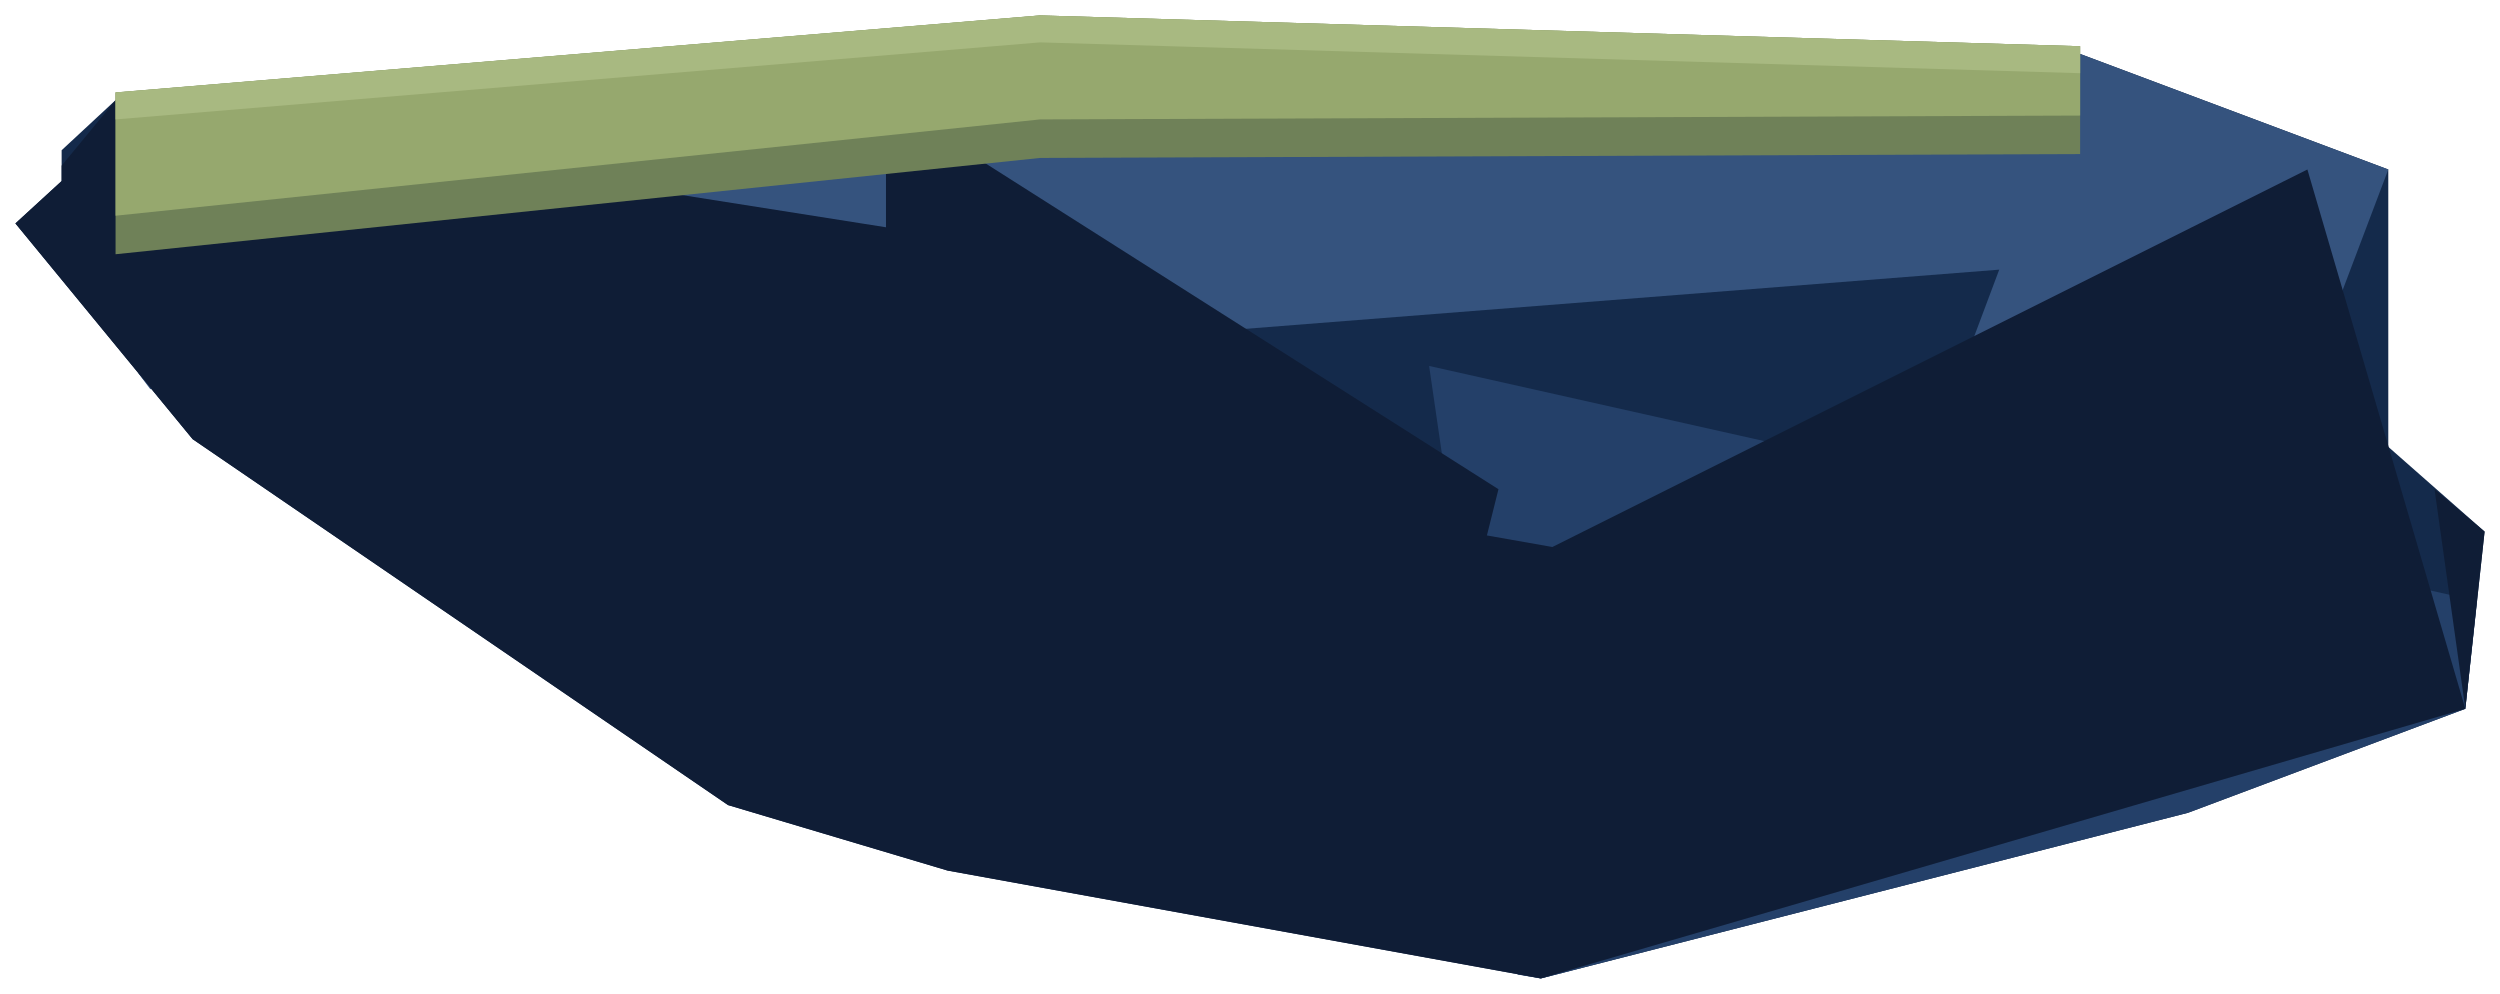
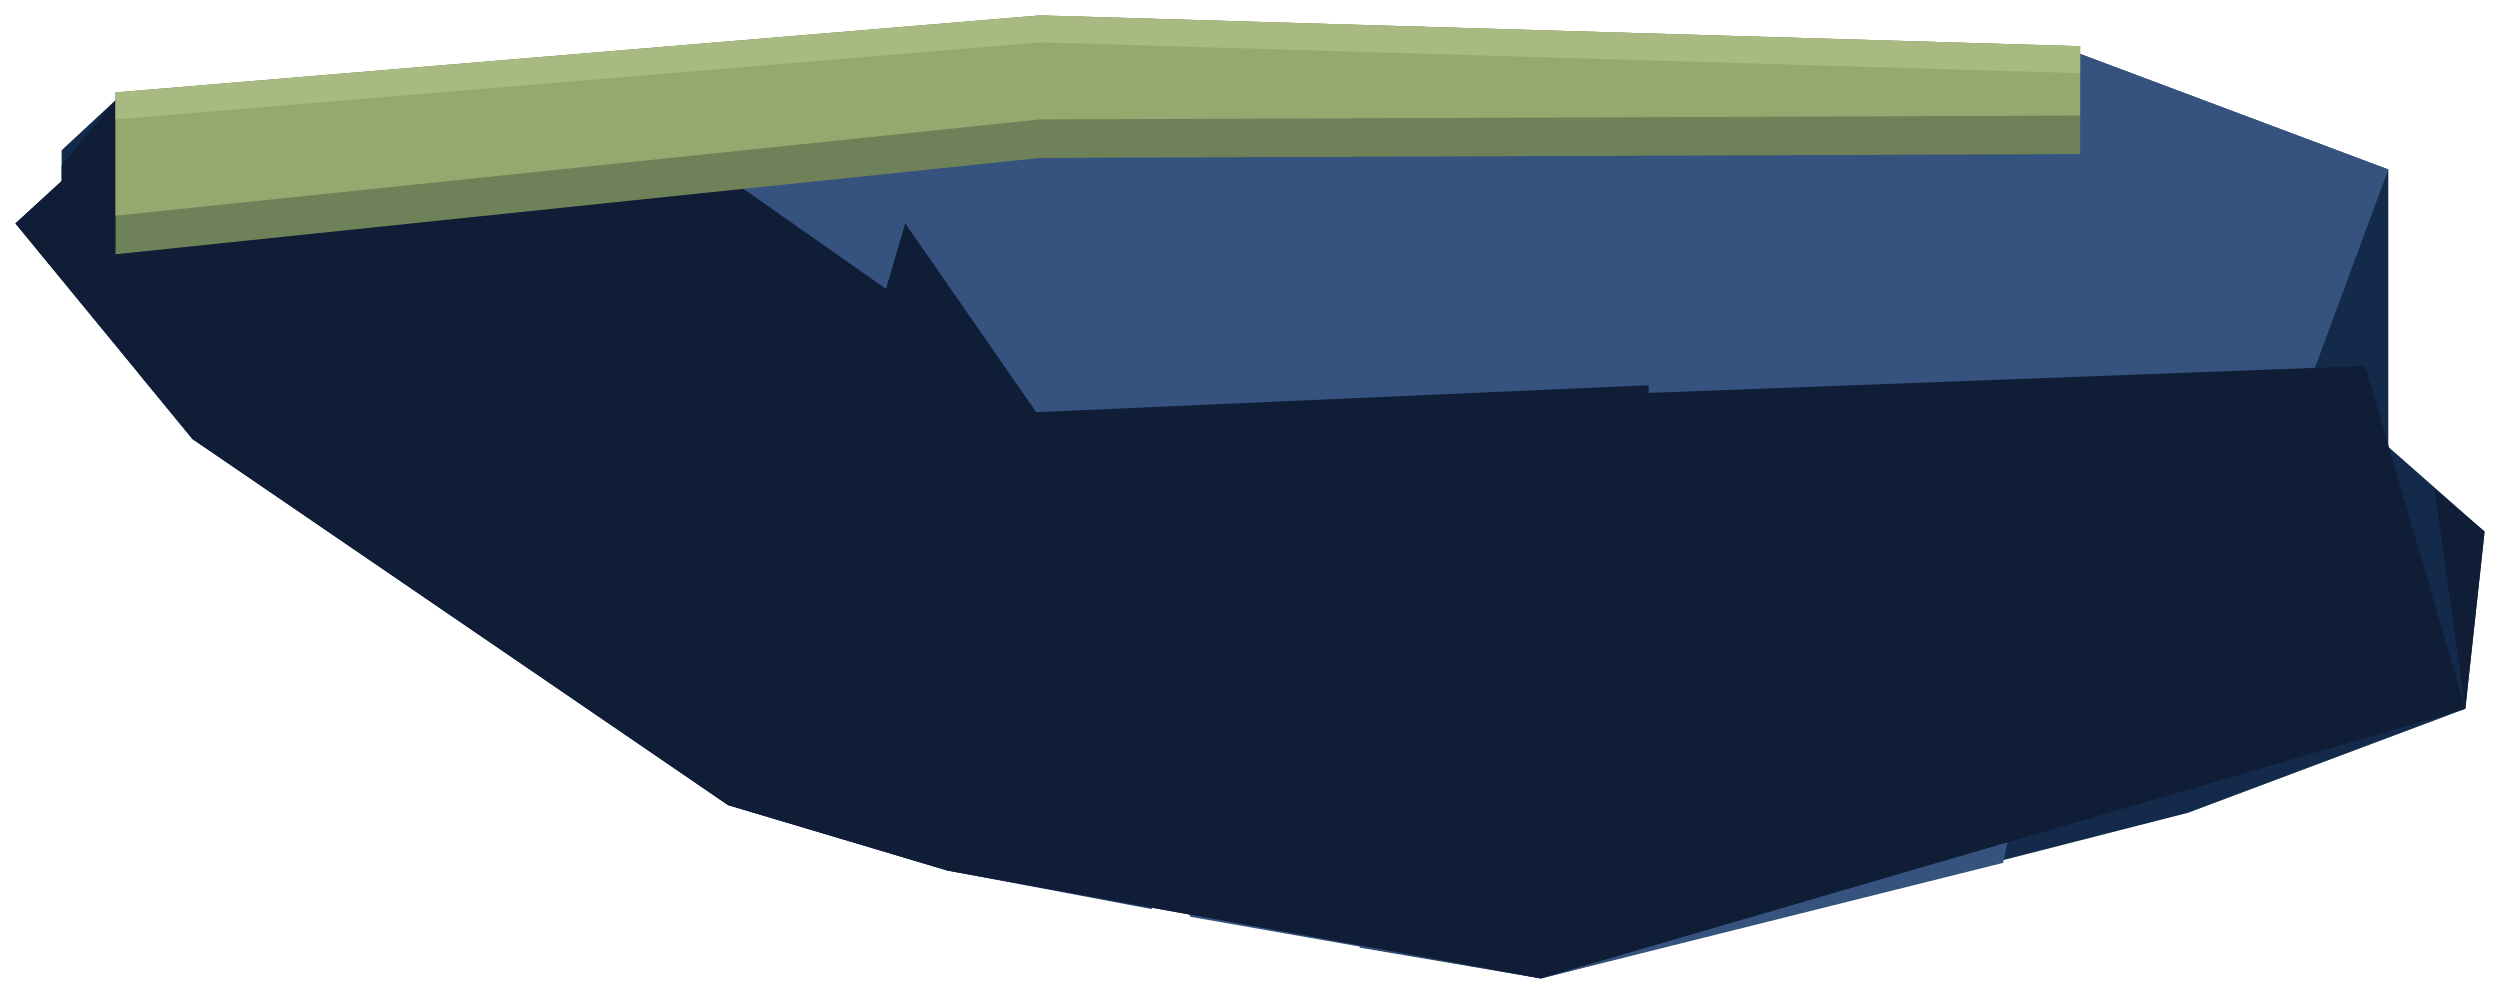
<svg xmlns="http://www.w3.org/2000/svg" width="649" height="258" viewBox="4020 5516 649 258">
  <path d="M4050 5542 L4036 5555 L4036 5563 L4024 5574 L4070 5630 L4209 5725 L4266 5742 L4420 5770 L4588 5727 L4660 5700 L4665 5654 L4640 5632 L4640 5560 L4560 5530 L4290 5522 Z" fill="#142a4b" />
-   <path d="M4420 5770 L4588 5727 L4660 5700 L4663 5672 L4391 5611 L4414 5769 Z" fill="#244069" />
-   <path d="M4059 5617 L4297 5613 L4297 5605 L4539 5586 L4530 5610 L4612 5634 L4640 5560 L4560 5530 L4290 5522 L4050 5542 L4056 5613 Z" fill="#35537e" />
-   <path d="M4036 5563 L4024 5574 L4070 5630 L4209 5725 L4266 5742 L4420 5770 L4660 5700 L4619 5560 L4423 5658 L4406 5655 L4409 5643 L4250 5542 L4250 5575 L4155 5560 L4157 5559 L4148 5534 L4064 5541 L4057 5547 L4050 5542 L4036 5559 Z M4665 5654 L4652 5643 L4660 5700 Z" fill="#0f1d36" />
+   <path d="M4209 5725 L4266 5742 L4319 5752 L4322 5731 L4132 5609 L4135 5674 Z M4373 5762 L4420 5770 L4369 5744 Z" fill="#244069" />
+   <path d="M4070 5630 L4094 5646 L4270 5605 L4329 5754 L4420 5770 L4540 5740 L4564 5629 L4557 5628 L4557 5622 L4613 5633 L4640 5560 L4560 5530 L4290 5522 L4050 5542 L4056 5613 Z" fill="#35537e" />
+   <path d="M4036 5563 L4024 5574 L4070 5630 L4209 5725 L4266 5742 L4420 5770 L4660 5700 L4634 5611 L4448 5618 L4448 5616 L4289 5623 L4255 5574 L4250 5591 L4166 5532 L4135 5535 L4132 5539 L4129 5535 L4064 5541 L4057 5547 L4050 5542 L4036 5559 Z M4665 5654 L4652 5643 L4660 5700 Z" fill="#0f1d36" />
  <path d="M4290 5520 L4050 5540 L4050 5582 L4290 5557 L4560 5556 L4560 5528 Z" fill="#6f8158" />
  <path d="M4290 5520 L4050 5540 L4050 5572 L4290 5547 L4560 5546 L4560 5528 Z" fill="#96a86e" />
  <path d="M4290 5520 L4050 5540 L4050 5547 L4290 5527 L4560 5535 L4560 5528 Z" fill="#a8b981" />
</svg>
